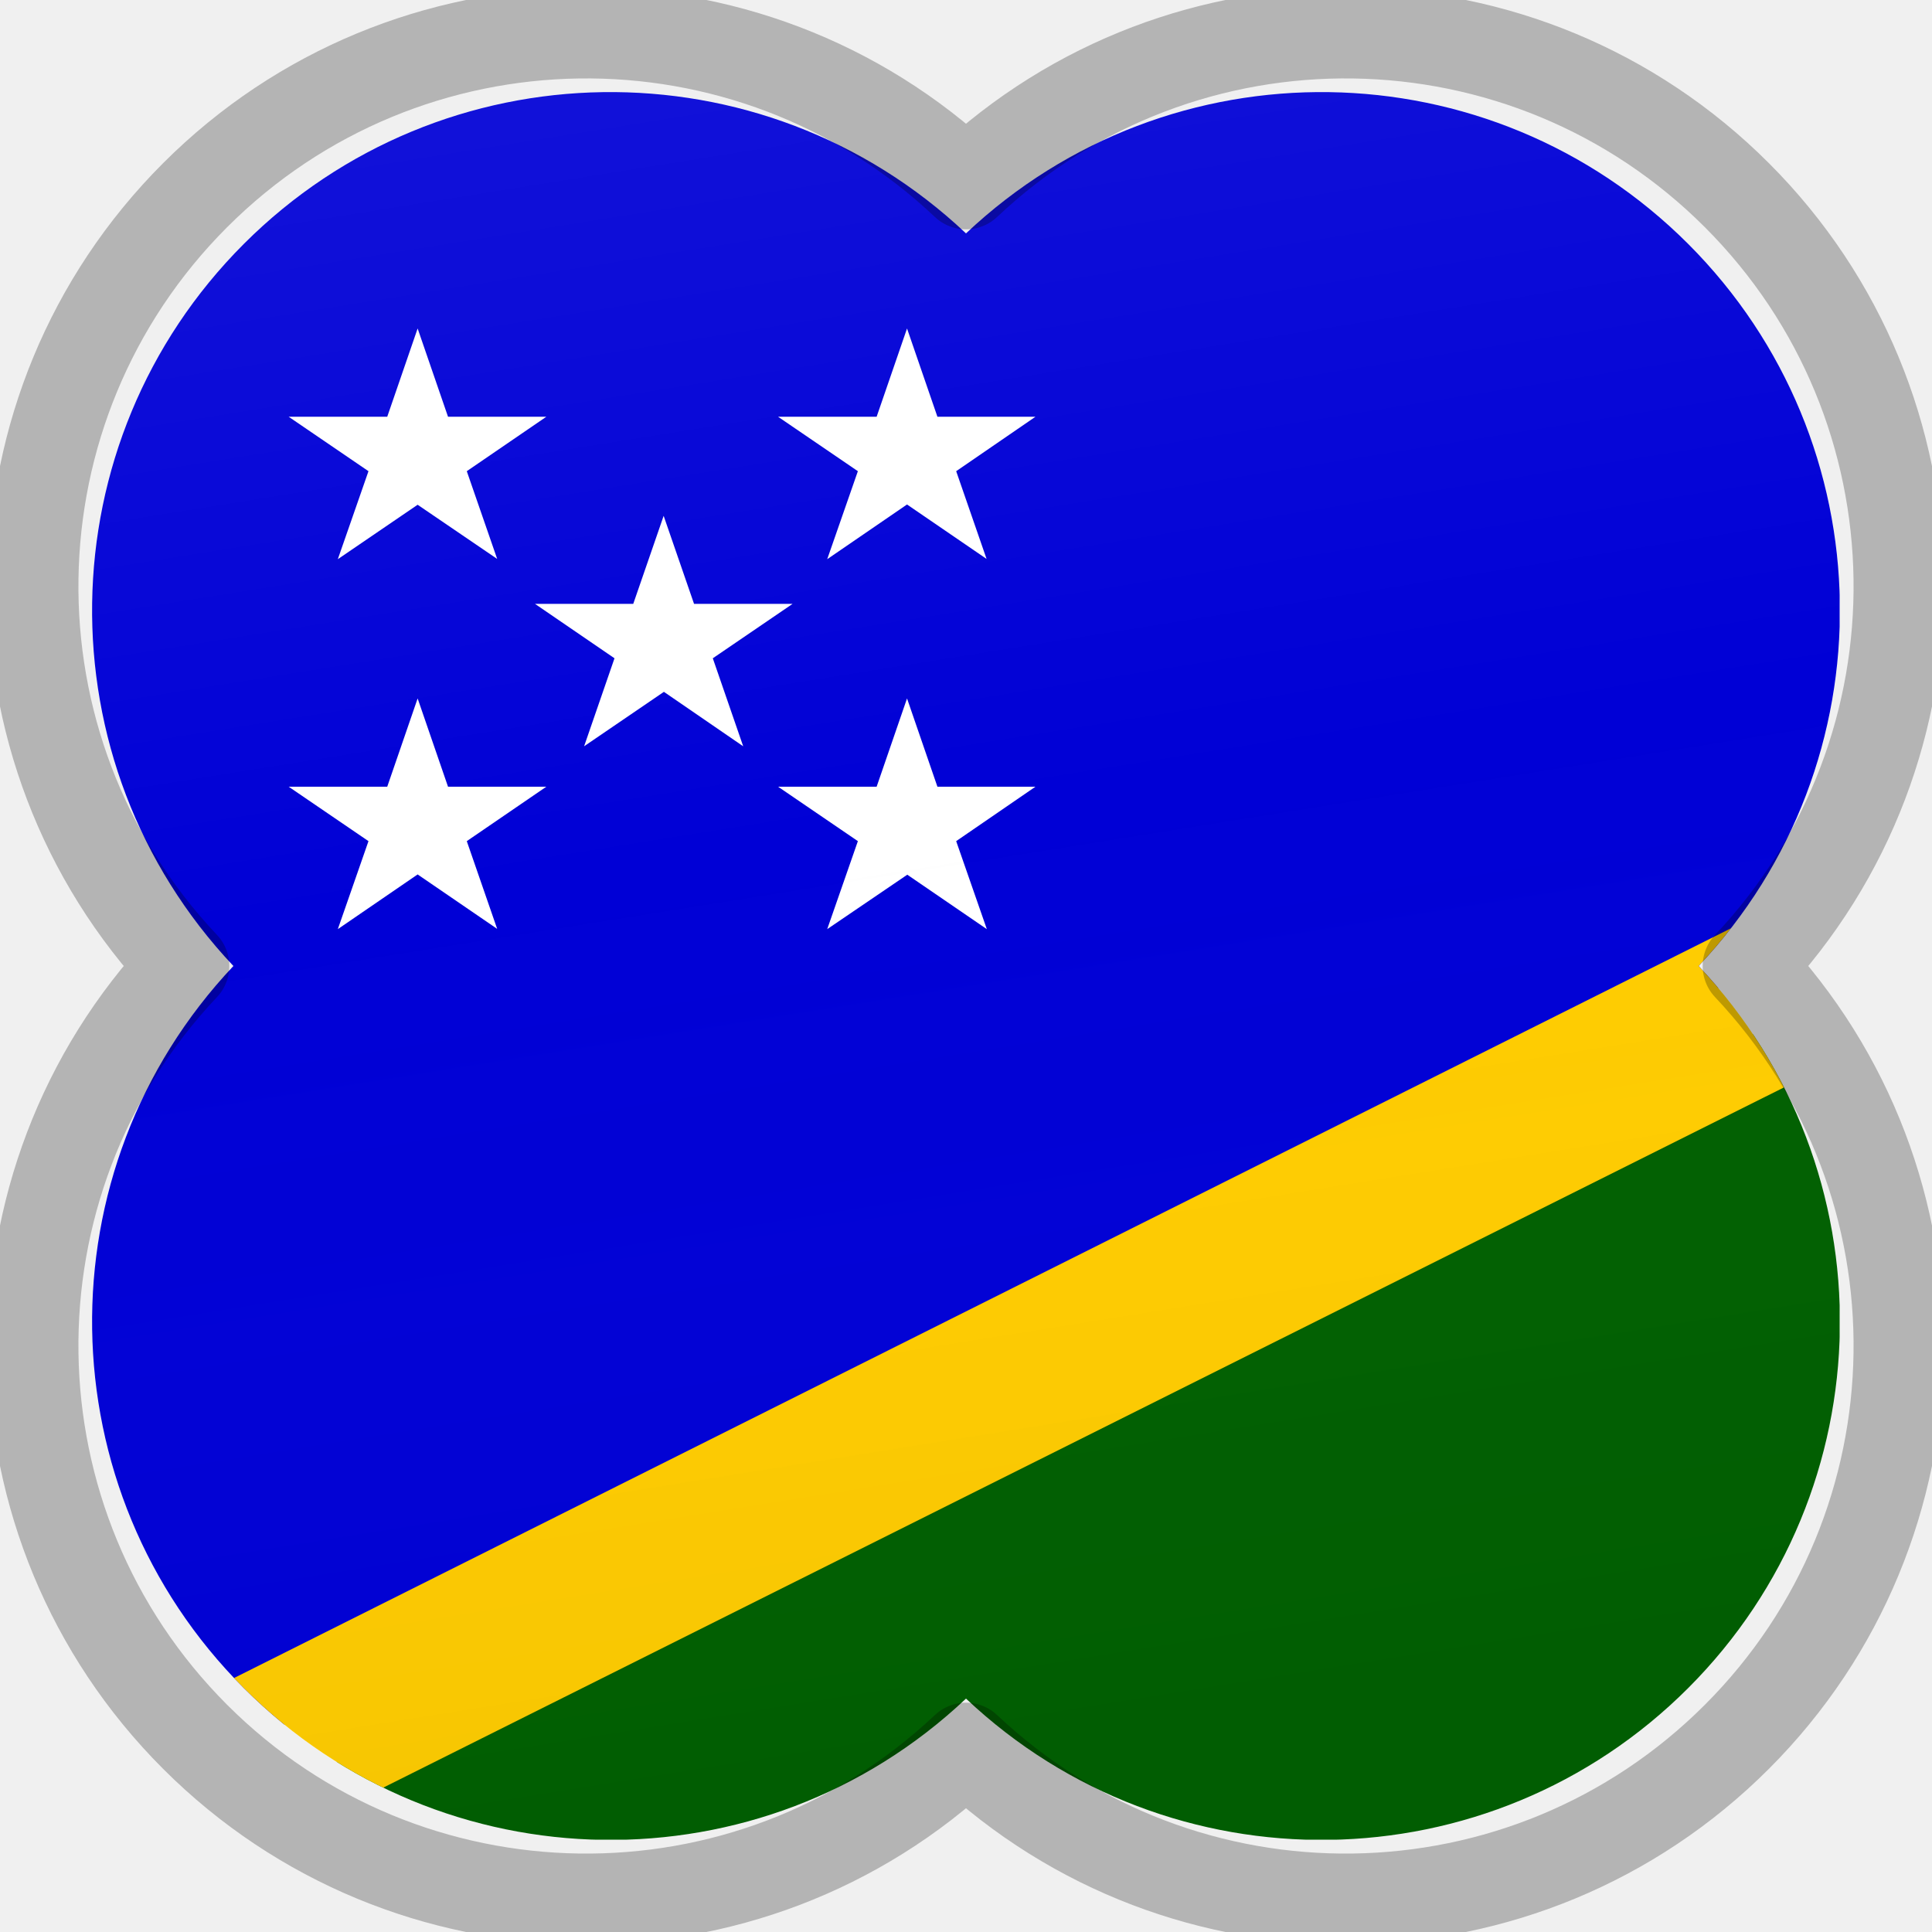
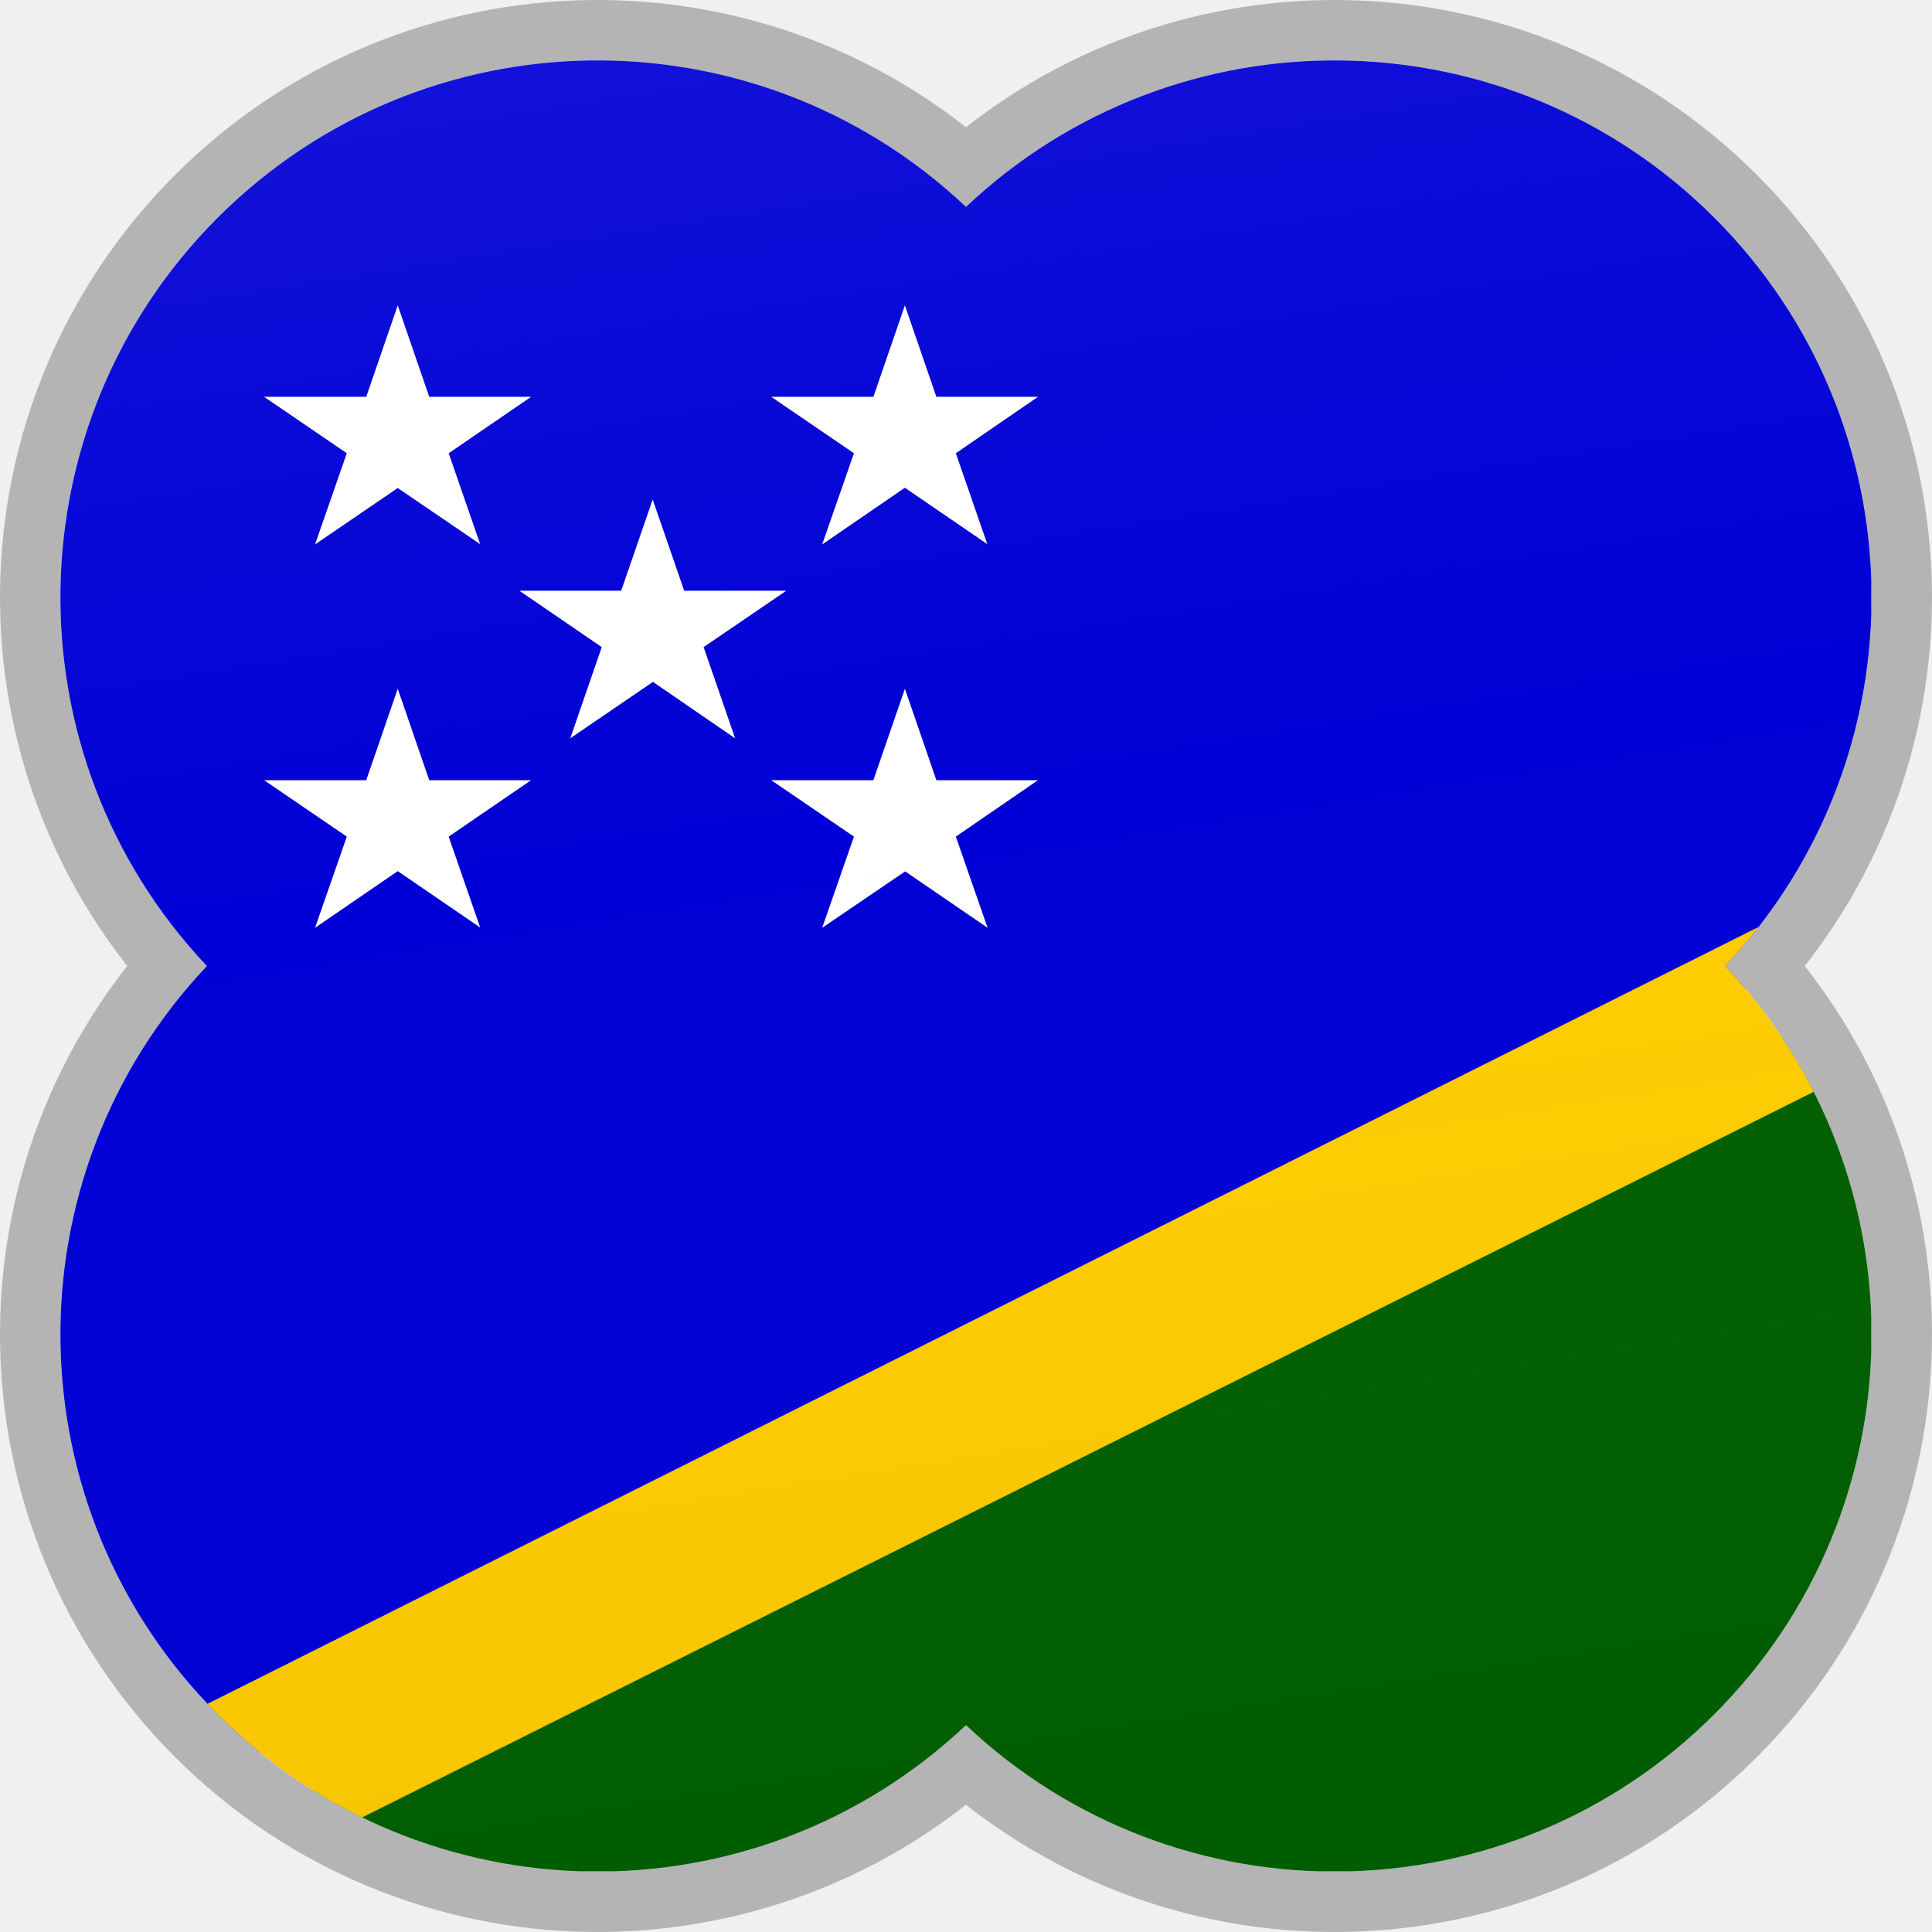
<svg xmlns="http://www.w3.org/2000/svg" viewBox="0 0 512 512" width="512" height="512" role="img" aria-labelledby="petal-soft-sb-title">
  <defs>
    <path id="petal-soft-sb-shape" d="M 256 54.811 A 142.322 142.322 0 0 1 457.189 256 A 142.322 142.322 0 0 1 256 457.189 A 142.322 142.322 0 0 1 54.811 256 A 142.322 142.322 0 0 1 256 54.811 Z" />
    <clipPath id="petal-soft-sb-clip" clipPathUnits="userSpaceOnUse">
      <path d="M 256 54.811 A 142.322 142.322 0 0 1 457.189 256 A 142.322 142.322 0 0 1 256 457.189 A 142.322 142.322 0 0 1 54.811 256 A 142.322 142.322 0 0 1 256 54.811 Z" />
    </clipPath>
    <linearGradient id="petal-soft-sb-shade" x1="0" y1="0" x2="0.16" y2="1">
      <stop offset="0%" stop-color="#ffffff" stop-opacity=".075" />
      <stop offset="48%" stop-color="#ffffff" stop-opacity="0" />
      <stop offset="100%" stop-color="#151a2b" stop-opacity=".038" />
    </linearGradient>
    <clipPath id="petal-soft-sb-source-sb-a">
      <path fill-opacity=".7" d="M0 0h496v496H0z" />
    </clipPath>
  </defs>
-   <g transform="translate(8.96, 8.96) scale(0.965)">
-     <g clip-path="url(#petal-soft-sb-clip)">
-       <path d="M 256 54.811 A 142.322 142.322 0 0 1 457.189 256 A 142.322 142.322 0 0 1 256 457.189 A 142.322 142.322 0 0 1 54.811 256 A 142.322 142.322 0 0 1 256 54.811 Z" fill="#fff" />
-       <g transform="translate(16, 16) scale(0.9375)">
-         <g fill-rule="evenodd" stroke-width="1pt" clip-path="url(#petal-soft-sb-source-sb-a)" transform="scale(1.0321)">
-           <path fill="#0000d6" d="M0 491.4 956.7 0H0z" />
-           <path fill="#006000" d="M992.1 0 26.3 496h965.8z" />
-           <path fill="#fc0" d="M992.2 0H939L0 470.3V496h53.1l939-469.4V0z" />
-           <g transform="translate(162 152) scale(.75) translate(-162 -122)">
-             <path fill="#fff" d="m39 96.1 11.6-33.3-30.2-20.6h37.3L69.2 8.8l11.5 33.4h37.2L87.8 62.8 99.3 96 69.2 75.5zm185.2 0 11.6-33.3-30.2-20.6h37.3l11.5-33.4 11.5 33.4H303l-30 20.6L284.5 96l-30.1-20.6zm0 140 11.6-33.3-30.2-20.6h37.3l11.5-33.4 11.5 33.4H303l-30 20.6 11.6 33.3-30.1-20.6zm-92-69.2 11.5-33.3-30.1-20.6h37.2l11.5-33.3 11.5 33.3h37.3l-30.2 20.6 11.5 33.3-30-20.6zM39 236.1l11.6-33.3-30.2-20.6h37.3l11.5-33.4 11.5 33.4h37.2l-30.1 20.6L99.3 236l-30.1-20.6z" />
-           </g>
+   <path d="M 256 54.811 A 142.322 142.322 0 0 1 457.189 256 A 142.322 142.322 0 0 1 256 457.189 A 142.322 142.322 0 0 1 54.811 256 A 142.322 142.322 0 0 1 256 54.811 Z" fill="none" stroke="currentColor" stroke-width="32" stroke-opacity="0.25" stroke-linejoin="round" />
+   <g clip-path="url(#petal-soft-sb-clip)">
+     <path d="M 256 54.811 A 142.322 142.322 0 0 1 457.189 256 A 142.322 142.322 0 0 1 256 457.189 A 142.322 142.322 0 0 1 54.811 256 A 142.322 142.322 0 0 1 256 54.811 Z" fill="#fff" />
+     <g transform="translate(16, 16) scale(0.9375)">
+       <g fill-rule="evenodd" stroke-width="1pt" clip-path="url(#petal-soft-sb-source-sb-a)" transform="scale(1.0321)">
+         <path fill="#0000d6" d="M0 491.4 956.7 0H0z" />
+         <path fill="#006000" d="M992.1 0 26.3 496h965.8z" />
+         <path fill="#fc0" d="M992.2 0H939L0 470.3V496h53.1l939-469.4V0z" />
+         <g transform="translate(162 152) scale(.75) translate(-162 -122)">
+           <path fill="#fff" d="m39 96.1 11.6-33.3-30.2-20.6h37.3L69.2 8.8l11.5 33.4h37.2L87.8 62.8 99.3 96 69.2 75.5zm185.2 0 11.6-33.3-30.2-20.6h37.3l11.5-33.4 11.5 33.4H303l-30 20.6L284.5 96l-30.1-20.6zm0 140 11.6-33.3-30.2-20.6h37.3l11.5-33.4 11.5 33.4H303l-30 20.6 11.6 33.3-30.1-20.6zm-92-69.2 11.5-33.3-30.1-20.6h37.2l11.5-33.3 11.5 33.3h37.3l-30.2 20.6 11.5 33.3-30-20.6zM39 236.1l11.6-33.3-30.2-20.6h37.3l11.5-33.4 11.5 33.4h37.2l-30.1 20.6L99.3 236l-30.1-20.6z" />
        </g>
      </g>
-       <path d="M 256 54.811 A 142.322 142.322 0 0 1 457.189 256 A 142.322 142.322 0 0 1 256 457.189 A 142.322 142.322 0 0 1 54.811 256 A 142.322 142.322 0 0 1 256 54.811 Z" fill="url(#petal-soft-sb-shade)" />
    </g>
+     <path d="M 256 54.811 A 142.322 142.322 0 0 1 457.189 256 A 142.322 142.322 0 0 1 256 457.189 A 142.322 142.322 0 0 1 54.811 256 A 142.322 142.322 0 0 1 256 54.811 Z" fill="url(#petal-soft-sb-shade)" />
  </g>
-   <path d="M 256 48.775 A 146.591 146.591 0 0 1 463.225 256 A 146.591 146.591 0 0 1 256 463.225 A 146.591 146.591 0 0 1 48.775 256 A 146.591 146.591 0 0 1 256 48.775 Z" fill="none" stroke="currentColor" stroke-width="24" stroke-opacity="0.25" stroke-linejoin="round" />
</svg>
